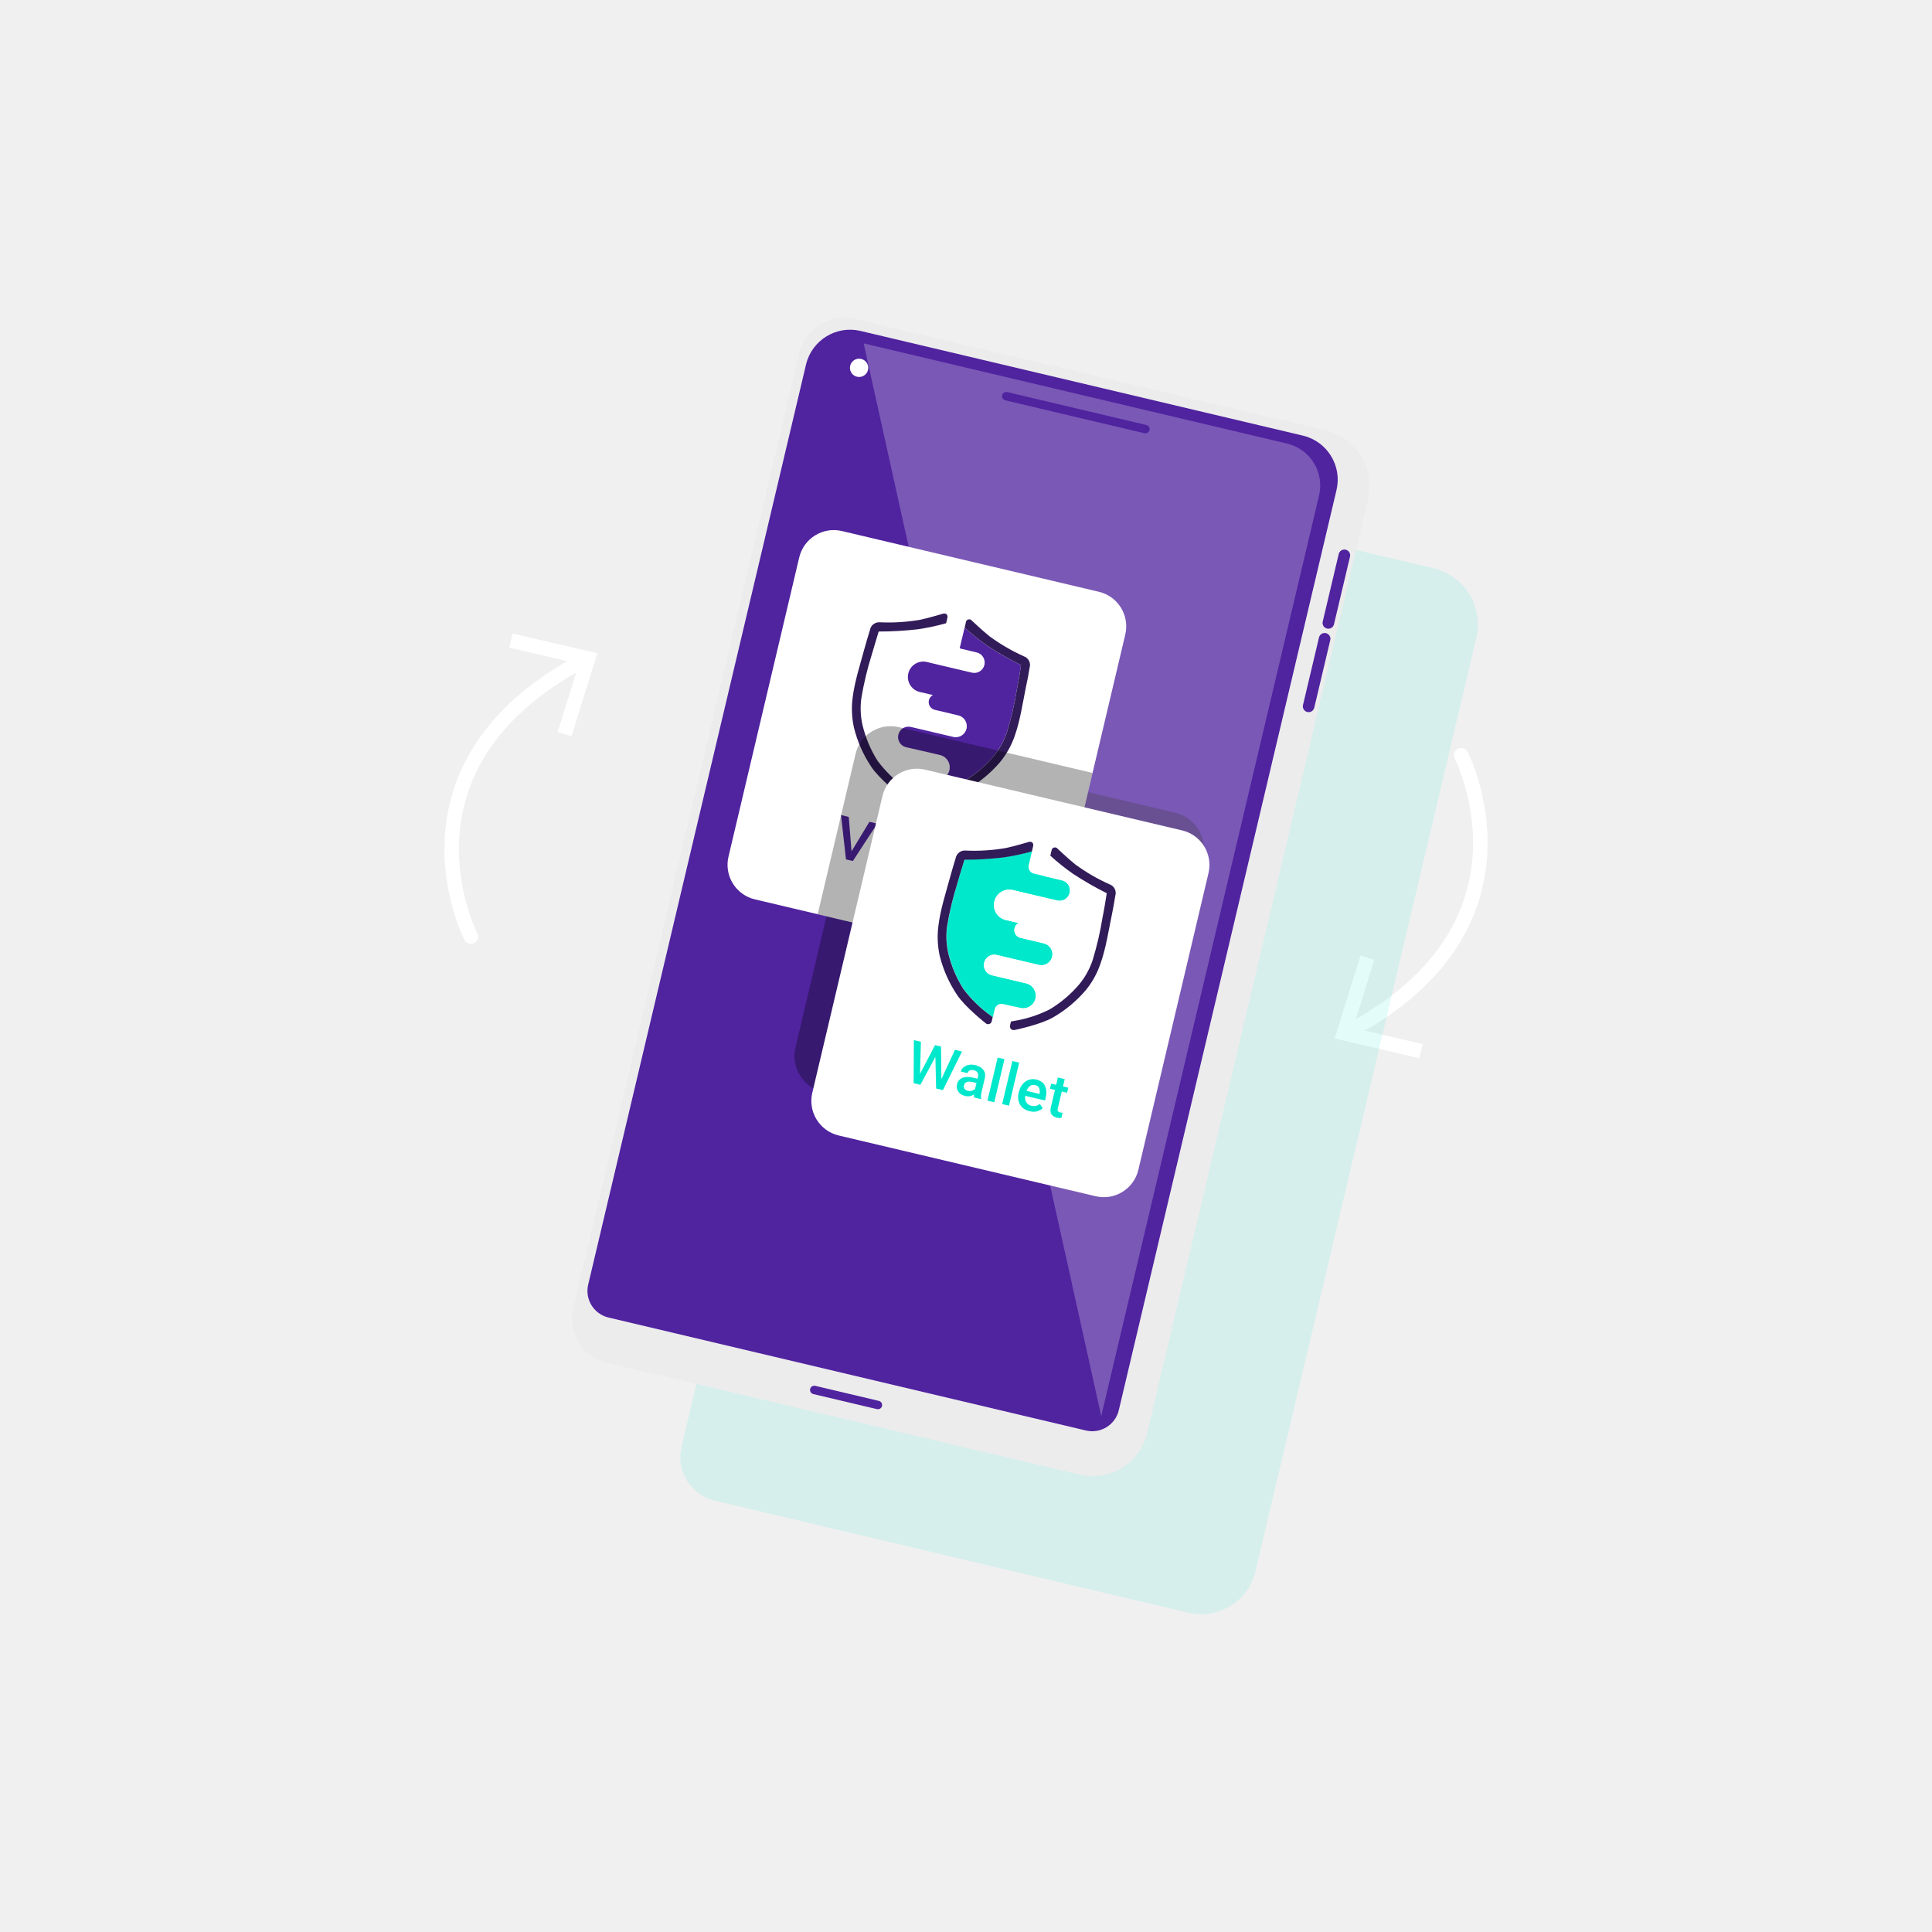
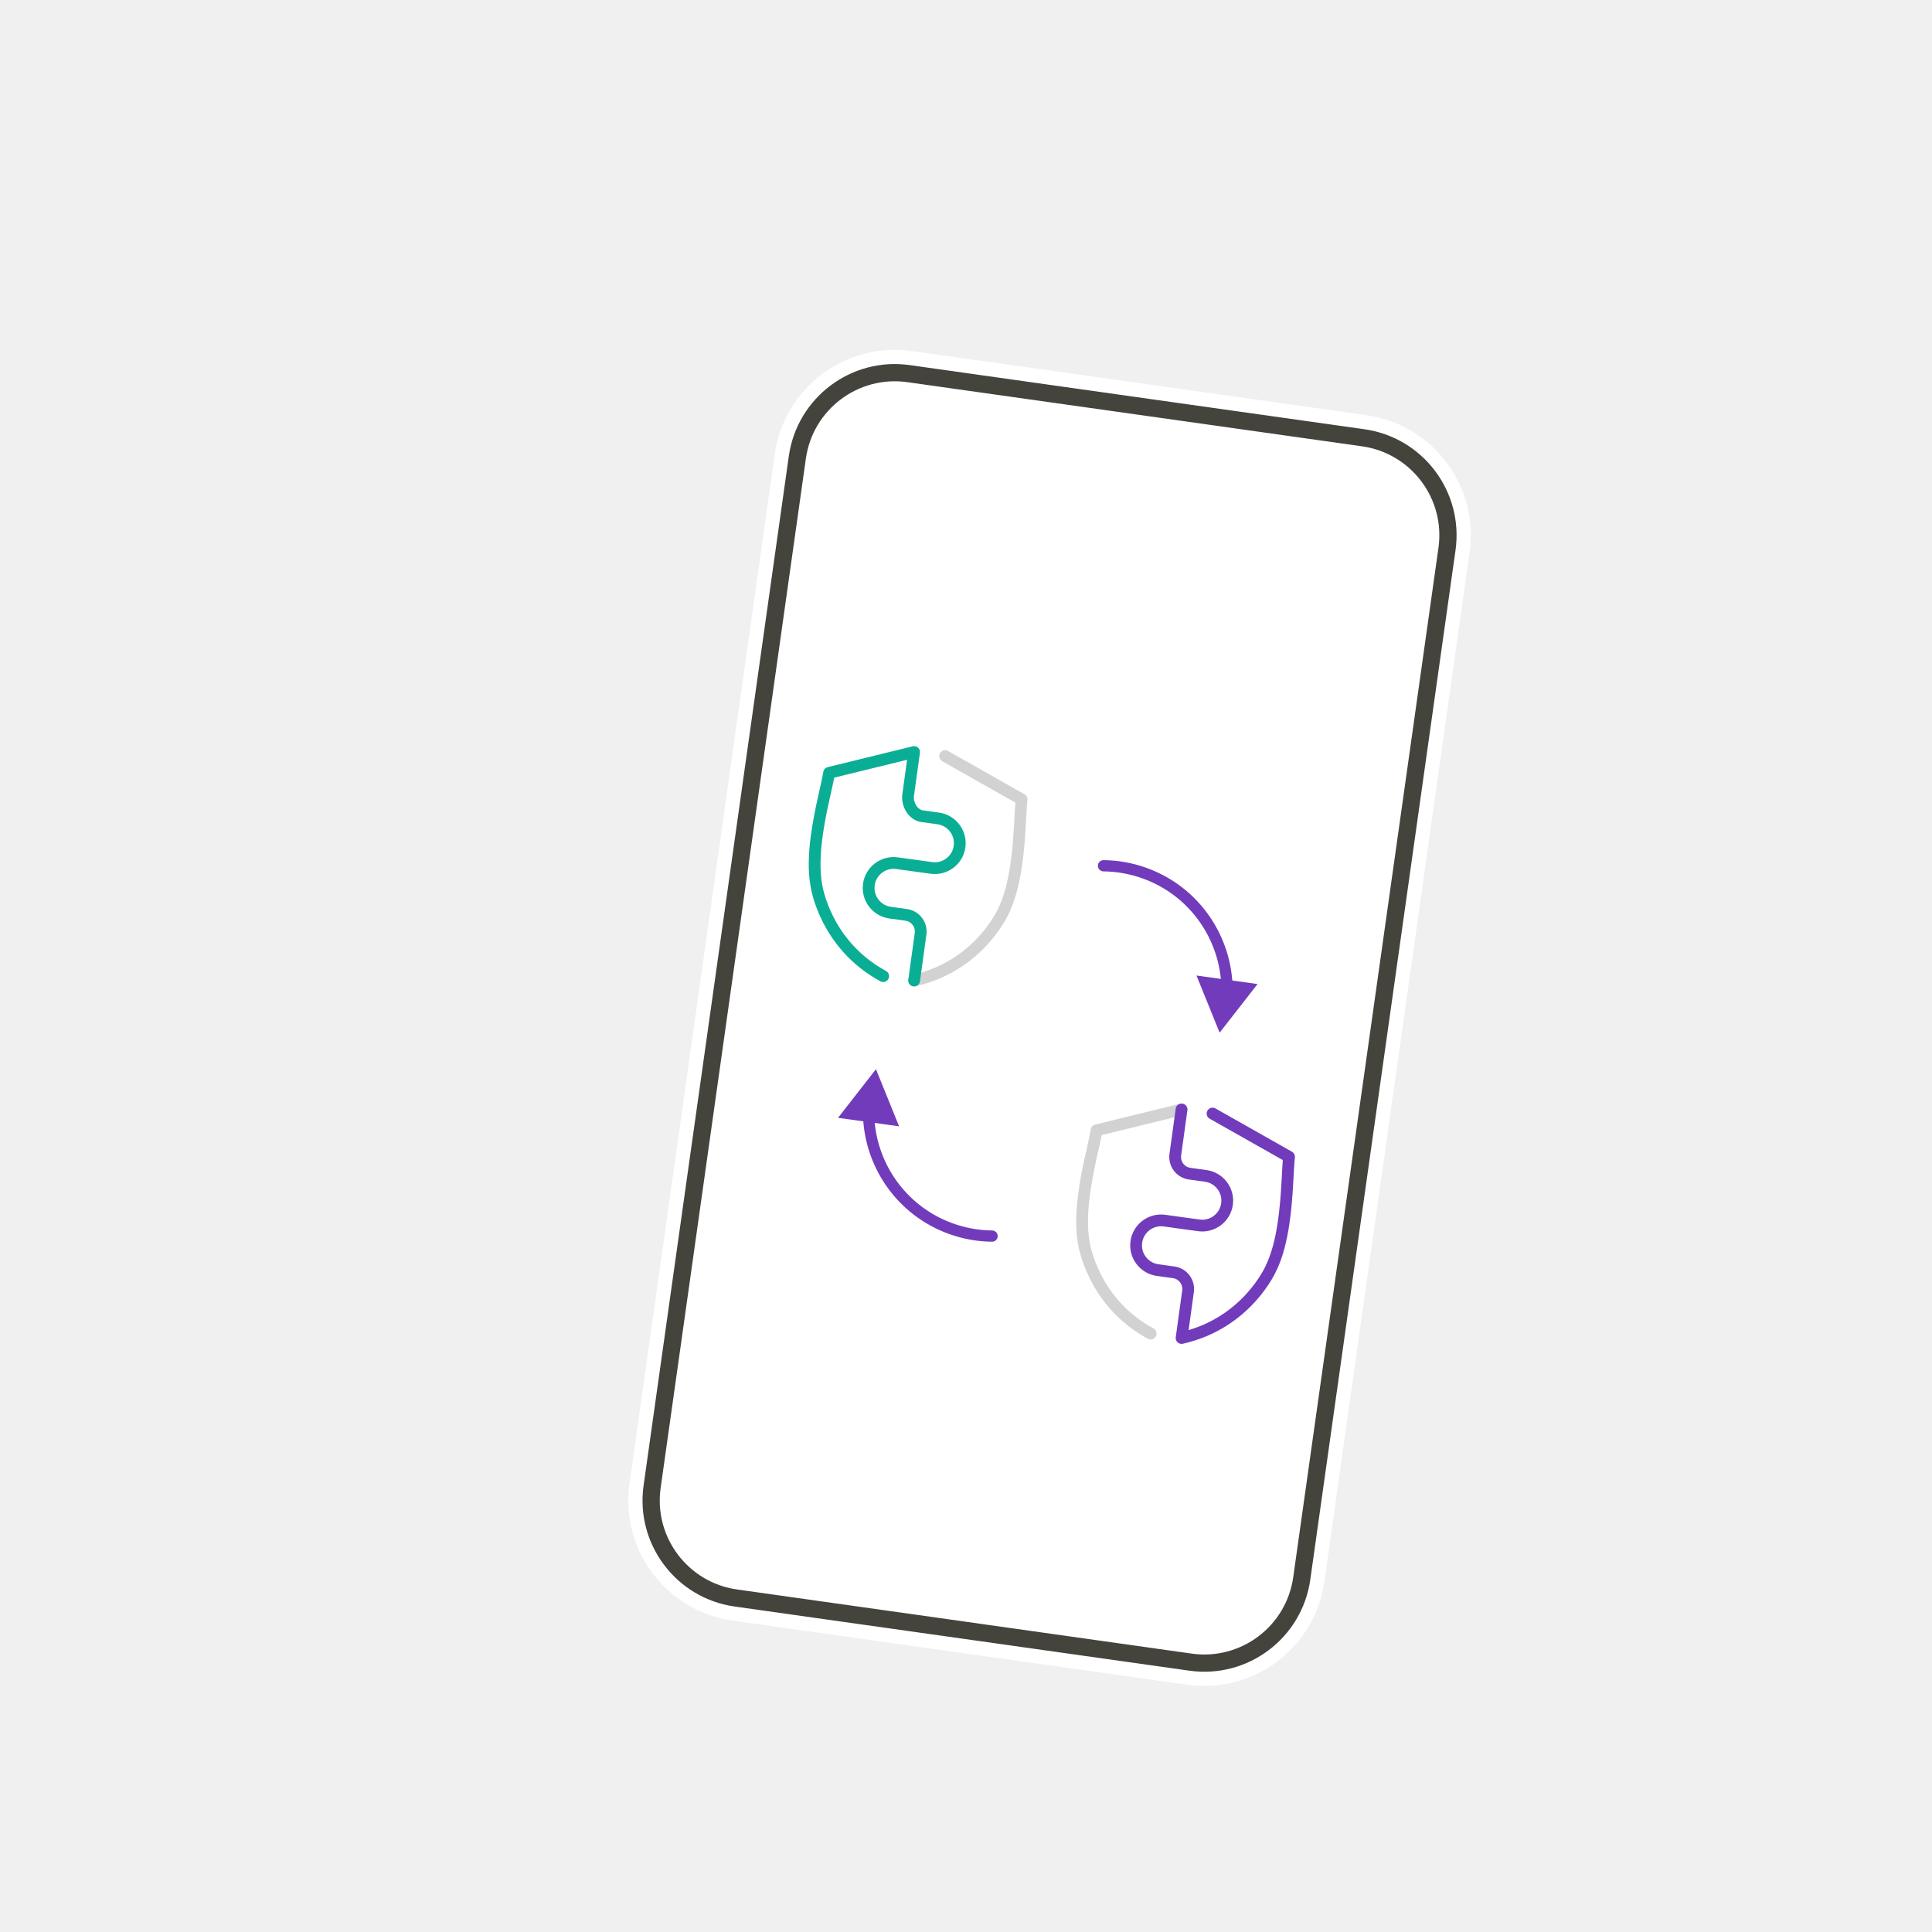
- <svg xmlns="http://www.w3.org/2000/svg" viewBox="0 0 512 512">
+ <svg xmlns="http://www.w3.org/2000/svg" id="c" width="500" height="500" viewBox="0 0 500 500">
  <defs>
-     <style>.cls-1,.cls-10,.cls-14{fill:#fff;}.cls-2{isolation:isolate;}.cls-3{fill:#f2aa2f;}.cls-13,.cls-21,.cls-4{fill:none;}.cls-4{stroke:#fff;stroke-miterlimit:10;stroke-width:3.84px;}.cls-12,.cls-13,.cls-21,.cls-4{stroke-linecap:round;}.cls-5{opacity:0.11;}.cls-11,.cls-5{mix-blend-mode:multiply;}.cls-12,.cls-19,.cls-6{fill:#00e8cc;}.cls-7{fill:#ececec;}.cls-8{clip-path:url(#clip-path);}.cls-17,.cls-9{fill:#50239f;}.cls-10,.cls-12,.cls-13,.cls-21{stroke:#50239f;stroke-linejoin:round;}.cls-10,.cls-12,.cls-21{stroke-width:2.24px;}.cls-11{fill:#b3b3b3;}.cls-13{stroke-width:3.07px;}.cls-14{fill-opacity:0.24;}.cls-15{clip-path:url(#clip-path-2);}.cls-16{fill:#311b58;}.cls-17{font-size:15.64px;}.cls-17,.cls-19{font-family:Roboto-Medium, Roboto;font-weight:500;}.cls-18{letter-spacing:-0.02em;}.cls-19{font-size:15.64px;}.cls-20{letter-spacing:-0.02em;}</style>
-     <clipPath id="clip-path">
-       <path class="cls-1" d="M345.32,115.45,228,87.69a12,12,0,0,0-14.39,8.88L155.87,340.44a7.25,7.25,0,0,0,5.38,8.72L287.78,379.1a7.24,7.24,0,0,0,8.72-5.39l57.7-243.87A12,12,0,0,0,345.32,115.45Z" />
-     </clipPath>
-     <clipPath id="clip-path-2">
-       <rect class="cls-1" x="195.49" y="153.2" width="100.3" height="88.79" rx="9.41" transform="translate(-3.17 391.18) rotate(-76.7)" />
-     </clipPath>
+     <style>.j,.k{stroke:#d2d2d2;}.j,.k,.l,.m,.n,.o,.p{fill:none;}.j,.k,.l,.m,.n,.p{stroke-linecap:round;}.j,.k,.l,.n,.p{stroke-linejoin:round;}.j,.l{stroke-width:3.045px;}.k,.p{stroke-width:3.045px;}.l,.n{stroke:#723bbb;}.q{fill:#fff;}.r{fill:#723bbb;}.m{stroke:#44433c;stroke-width:4.459px;}.m,.o{stroke-miterlimit:10;}.n{stroke-width:2.91px;}.o{stroke:#fff;stroke-width:11.821px;}.p{stroke:#0aae95;}</style>
  </defs>
-   <g class="cls-2">
-     <g id="_3" data-name="3">
-       <path class="cls-3" d="M54.36,296.32l0,0a.07.07,0,0,1,0,0Z" />
-       <path class="cls-4" d="M357.41,273.33c53.09-28.18,29.81-73.2,29.81-73.2" />
-       <polygon class="cls-1" points="376.14 280.44 377.01 276.7 358.59 272.41 364.21 254.35 360.55 253.21 353.7 275.21 376.14 280.44" />
-       <path class="cls-4" d="M154.59,175c-53.09,28.18-29.81,73.2-29.81,73.2" />
-       <polygon class="cls-1" points="135.86 167.89 134.99 171.63 153.41 175.92 147.79 193.99 151.45 195.12 158.3 173.12 135.86 167.89" />
-       <g class="cls-5">
-         <path class="cls-6" d="M379.9,150.6,255.35,121.13a12.34,12.34,0,0,0-14.85,9.17L180.62,383.41a11.88,11.88,0,0,0,8.82,14.29L314.9,427.38a14.81,14.81,0,0,0,17.82-11L391.25,169A15.27,15.27,0,0,0,379.9,150.6Z" />
-       </g>
-       <path class="cls-7" d="M351.17,114,226.63,84.55a12.33,12.33,0,0,0-14.85,9.17L151.9,346.83a11.88,11.88,0,0,0,8.82,14.29L286.17,390.8a14.82,14.82,0,0,0,17.83-11l58.52-247.4A15.27,15.27,0,0,0,351.17,114Z" />
-       <path class="cls-1" d="M345.32,115.45,228,87.69a12,12,0,0,0-14.39,8.88L155.87,340.44a7.25,7.25,0,0,0,5.38,8.72L287.78,379.1a7.24,7.24,0,0,0,8.72-5.39l57.7-243.87A12,12,0,0,0,345.32,115.45Z" />
-       <g class="cls-8">
-         <rect class="cls-9" x="171" y="83.05" width="176.54" height="307.32" transform="translate(61.46 -53.33) rotate(13.31)" />
-       </g>
-       <circle class="cls-10" cx="227.67" cy="97.48" r="3.54" />
-       <rect class="cls-11" x="218.06" y="205.66" width="93.54" height="93.54" rx="9.92" transform="translate(-41.77 452.08) rotate(-76.7)" />
-       <line class="cls-12" x1="232.65" y1="372.34" x2="215.79" y2="368.35" />
-       <line class="cls-13" x1="356.27" y1="147.17" x2="352.03" y2="165.08" />
-       <line class="cls-13" x1="351.04" y1="169.29" x2="346.8" y2="187.19" />
-       <path class="cls-14" d="M291.84,375.3l57.73-244a11.42,11.42,0,0,0-8.49-13.75L228.87,91Z" />
-       <rect class="cls-1" x="195.49" y="153.2" width="100.3" height="88.79" rx="9.41" transform="translate(-3.17 391.18) rotate(-76.7)" />
-       <g class="cls-15">
-         <path class="cls-1" d="M256.13,193.1a2.94,2.94,0,0,1-3.53,2.18l-8.46-2h0l-2.82-.67a2.76,2.76,0,0,0-1.27,5.37l2.82.66h0l6.18,1.46a3.36,3.36,0,0,1-1.55,6.54l-4.4-1a1.83,1.83,0,0,0-2.19,1.33l-.51,2.19-.52-.4a33.32,33.32,0,0,1-7.26-7.11,31.37,31.37,0,0,1-4-9.5,19.83,19.83,0,0,1-.29-7.2A84.82,84.82,0,0,1,231,173.58c.56-2.08,1.23-4.16,1.88-6.22a88.54,88.54,0,0,0,10.31-.59,58.63,58.63,0,0,0,7.57-1.61l-.88,3.72a1.84,1.84,0,0,0,1.33,2.21l7.59,1.8a2.75,2.75,0,0,1-1.26,5.36L248.22,176h0l-2.71-.64a4.08,4.08,0,0,0-1.87,7.94l3.6.85a2.06,2.06,0,0,0-1.06,1.34,2.09,2.09,0,0,0,1.51,2.56l6.26,1.49A2.93,2.93,0,0,1,256.13,193.1Z" />
-         <path class="cls-16" d="M231,173.58a84.82,84.82,0,0,0-2.72,11.35,19.83,19.83,0,0,0,.29,7.2,31.37,31.37,0,0,0,4,9.5,33.32,33.32,0,0,0,7.26,7.11l.52.4-.21.9a1,1,0,0,1-1.75.61s-5.37-4.24-7.49-7.43a33.17,33.17,0,0,1-4.58-10.33,22.92,22.92,0,0,1-.35-8.09c.54-4.26,1.95-8.56,3.07-12.72.44-1.6,1-3.52,1.5-5.1a2.48,2.48,0,0,1,2.74-2.06,49.27,49.27,0,0,0,10.53-.67c2.56-.54,6-1.59,6-1.59.89-.28,1.46.24,1.24,1.16l-.31,1.34h0a58.63,58.63,0,0,1-7.57,1.61,88.54,88.54,0,0,1-10.31.59C232.26,169.42,231.59,171.5,231,173.58Z" />
-         <path class="cls-9" d="M266.84,194a19.79,19.79,0,0,1-3.48,6.31,31.26,31.26,0,0,1-7.85,6.69,32.74,32.74,0,0,1-9.65,3.11l-.65.13-.14.6h0l1.08-4.55,1.35.32a3.36,3.36,0,1,0,1.54-6.54l-1.35-.32L240.05,198a2.76,2.76,0,0,1,1.27-5.37l7.65,1.8,3.63.86a2.93,2.93,0,0,0,1.37-5.7l-6.28-1.49a2.1,2.1,0,0,1-.44-3.9l-3.61-.85a4.08,4.08,0,0,1,1.87-7.94l7.54,1.79h0l4.52,1.06a2.75,2.75,0,0,0,1.26-5.36l-4.51-1.07,1.31-5.5a59.35,59.35,0,0,0,6,4.8,86,86,0,0,0,8.95,5.15c-.34,2.14-.66,4.29-1.1,6.4A83.36,83.36,0,0,1,266.84,194Z" />
-         <path class="cls-16" d="M268.92,195A22.5,22.5,0,0,1,265,202a33,33,0,0,1-8.72,7.2c-3.31,1.88-10,3.28-10,3.28A1,1,0,0,1,245,211.2l.21-.92.65-.13a32.74,32.74,0,0,0,9.65-3.11,31.26,31.26,0,0,0,7.85-6.69,19.79,19.79,0,0,0,3.48-6.31,83.36,83.36,0,0,0,2.65-11.37c.44-2.11.76-4.26,1.1-6.4a86,86,0,0,1-8.95-5.15,59.35,59.35,0,0,1-6-4.8l.31-1.32a.9.9,0,0,1,1.63-.5s2.61,2.48,4.63,4.11a50,50,0,0,0,9.13,5.32,2.43,2.43,0,0,1,1.52,3c-.25,1.64-.63,3.62-1,5.25C271,186.42,270.37,190.9,268.92,195Z" />
-         <text class="cls-17" transform="translate(220.18 226.8) rotate(13.3)">
-           <tspan class="cls-18">V</tspan>
-           <tspan x="9.77" y="0">ault</tspan>
-         </text>
-         <rect class="cls-11" x="217.39" y="199.65" width="89.8" height="89.8" rx="9.52" transform="translate(63.3 -53.79) rotate(13.3)" />
-       </g>
-       <rect class="cls-1" x="223.36" y="210.69" width="88.79" height="99.62" rx="9.41" transform="translate(67.12 -54.62) rotate(13.3)" />
-       <path class="cls-6" d="M278.83,253.54a2.94,2.94,0,0,1-3.53,2.18l-8.45-2h0l-2.82-.67a2.76,2.76,0,0,0-1.26,5.37l2.82.66h0l6.17,1.46a3.36,3.36,0,1,1-1.55,6.53l-4.4-1a1.82,1.82,0,0,0-2.18,1.33l-.52,2.19-.52-.41a33.05,33.05,0,0,1-7.26-7.1,31.37,31.37,0,0,1-4-9.5,20.29,20.29,0,0,1-.29-7.2A84.85,84.85,0,0,1,253.74,234c.55-2.08,1.23-4.16,1.88-6.22a86.94,86.94,0,0,0,10.3-.6,60,60,0,0,0,7.57-1.6l-.88,3.72a1.85,1.85,0,0,0,1.34,2.21l7.58,1.79a2.76,2.76,0,0,1-1.26,5.37l-9.35-2.21h0l-2.7-.64a4.08,4.08,0,0,0-1.88,7.93l3.61.86a2.1,2.1,0,0,0,.44,3.9l6.26,1.48A2.94,2.94,0,0,1,278.83,253.54Z" />
-       <path class="cls-16" d="M253.74,234A84.85,84.85,0,0,0,251,245.37a20.29,20.29,0,0,0,.29,7.2,31.37,31.37,0,0,0,4,9.5,33.05,33.05,0,0,0,7.26,7.1l.52.41-.21.89a1,1,0,0,1-1.74.62s-5.38-4.24-7.49-7.43a33,33,0,0,1-4.59-10.33,23.17,23.17,0,0,1-.34-8.09c.53-4.26,1.94-8.56,3.07-12.73.44-1.59,1-3.51,1.49-5.1a2.48,2.48,0,0,1,2.74-2,49.23,49.23,0,0,0,10.53-.67c2.57-.54,6-1.59,6-1.59.89-.28,1.46.24,1.25,1.15l-.32,1.34h0a60,60,0,0,1-7.57,1.6,86.94,86.94,0,0,1-10.3.6C255,229.86,254.29,231.94,253.74,234Z" />
-       <path class="cls-1" d="M289.55,254.48a20.1,20.1,0,0,1-3.48,6.31,31.48,31.48,0,0,1-7.86,6.69,32.64,32.64,0,0,1-9.65,3.11l-.65.13-.14.6h0l1.08-4.55,1.35.32a3.36,3.36,0,1,0,1.55-6.53l-1.35-.32-7.64-1.81a2.76,2.76,0,0,1,1.26-5.37l7.65,1.8,3.63.86a2.93,2.93,0,0,0,1.37-5.7l-6.28-1.49a2.1,2.1,0,0,1-.44-3.9l-3.61-.86a4.08,4.08,0,0,1,1.88-7.93l7.53,1.78h0l4.52,1.07a2.76,2.76,0,0,0,1.26-5.37L277,232.26l1.31-5.5a58.38,58.38,0,0,0,6,4.8,86.87,86.87,0,0,0,8.95,5.15c-.34,2.13-.67,4.29-1.11,6.4A83.33,83.33,0,0,1,289.55,254.48Z" />
-       <path class="cls-16" d="M291.63,255.4a22.57,22.57,0,0,1-3.93,7.06,33.2,33.2,0,0,1-8.71,7.21c-3.32,1.88-10,3.27-10,3.27-.93.19-1.51-.39-1.29-1.31l.21-.91.65-.13a32.64,32.64,0,0,0,9.65-3.11,31.48,31.48,0,0,0,7.86-6.69,20.1,20.1,0,0,0,3.48-6.31,83.33,83.33,0,0,0,2.64-11.37c.44-2.11.77-4.27,1.11-6.4a86.87,86.87,0,0,1-8.95-5.15,58.38,58.38,0,0,1-6-4.8l.31-1.33a.91.91,0,0,1,1.64-.49s2.61,2.48,4.62,4.11a49.14,49.14,0,0,0,9.14,5.31,2.43,2.43,0,0,1,1.51,3c-.24,1.64-.63,3.62-.95,5.24C293.73,246.86,293.08,251.33,291.63,255.4Z" />
-       <text class="cls-19" transform="translate(239.26 286.38) rotate(13.3)">
-         <tspan class="cls-20">W</tspan>
-         <tspan x="13.51" y="0">allet</tspan>
-       </text>
-       <line class="cls-21" x1="266.68" y1="105" x2="303.55" y2="113.72" />
-     </g>
+   <g>
+     <rect class="q" x="111.622" y="178.532" width="320.001" height="169.793" rx="25.482" ry="25.482" transform="translate(-27.1684 495.587) rotate(-81.9695)" />
+     <rect class="o" x="111.622" y="178.532" width="320.001" height="169.793" rx="25.482" ry="25.482" transform="translate(-27.1684 495.587) rotate(-81.9695)" />
+     <rect class="m" x="111.622" y="178.532" width="320.001" height="169.793" rx="25.482" ry="25.482" transform="translate(-27.1684 495.587) rotate(-81.9695)" />
+   </g>
+   <g>
+     <path class="k" d="M244.589,195.677l0-.002,19.799,11.202c-.388,3.321-.389,10.281-1.433,17.243-.313,2.089-.719,4.178-1.258,6.169-.539,1.991-1.21,3.885-2.052,5.581,0,0-6.192,14.104-23.067,17.888" />
+     <path class="p" d="M228.57,252.615l-.001,.005c-15.143-8.222-17.279-23.418-17.279-23.418-.351-1.861-.485-3.866-.464-5.928,.02-2.062,.195-4.183,.459-6.279,.879-6.984,2.762-13.685,3.288-16.987l21.995-5.383-0,.001-1.539,11.124c-.329,2.383,1.256,5.161,3.639,5.49l4.144,.572c3.536,.488,6.007,3.75,5.519,7.286h0c-.488,3.536-3.75,6.007-7.286,5.52l-8.899-1.227c-3.536-.488-6.798,1.984-7.286,5.519h0c-.488,3.536,1.984,6.798,5.519,7.286l4.144,.572c2.383,.329,4.048,2.527,3.719,4.91l-1.667,12.084,.002-0" />
+   </g>
+   <g>
+     <path class="j" d="M297.787,345.125l-.001,.005c-15.143-8.222-17.279-23.418-17.279-23.418-.351-1.861-.485-3.866-.464-5.928,.02-2.062,.195-4.183,.459-6.279,.879-6.984,2.762-13.685,3.288-16.987l21.995-5.383-0,.001" />
+     <path class="l" d="M313.806,288.187l0-.002,19.799,11.202c-.388,3.321-.389,10.281-1.433,17.243-.313,2.089-.719,4.178-1.258,6.169-.539,1.991-1.21,3.885-2.052,5.581,0,0-6.192,14.104-23.067,17.888l1.667-12.084c.329-2.383-1.337-4.581-3.719-4.91l-4.144-.572c-3.536-.488-6.007-3.75-5.519-7.286h0c.488-3.536,3.75-6.007,7.286-5.52l8.899,1.227c3.536,.488,6.798-1.984,7.286-5.519h0c.488-3.536-1.984-6.798-5.519-7.286l-4.144-.572c-2.383-.329-4.048-2.527-3.719-4.91l1.614-11.704-.017,.007" />
+   </g>
+   <g>
+     <path class="n" d="M285.588,224.06c3.535,.032,7.125,.651,10.64,1.917,13.016,4.689,21.165,16.883,21.328,29.947" />
+     <polygon class="r" points="309.648 252.463 315.639 267.253 325.454 254.67 309.648 252.463" />
+   </g>
+   <g>
+     <path class="n" d="M256.747,319.899c-3.535-.032-7.126-.65-10.64-1.917-13.015-4.689-21.165-16.883-21.328-29.947" />
+     <polygon class="r" points="232.687 291.496 226.696 276.706 216.881 289.289 232.687 291.496" />
  </g>
</svg>
